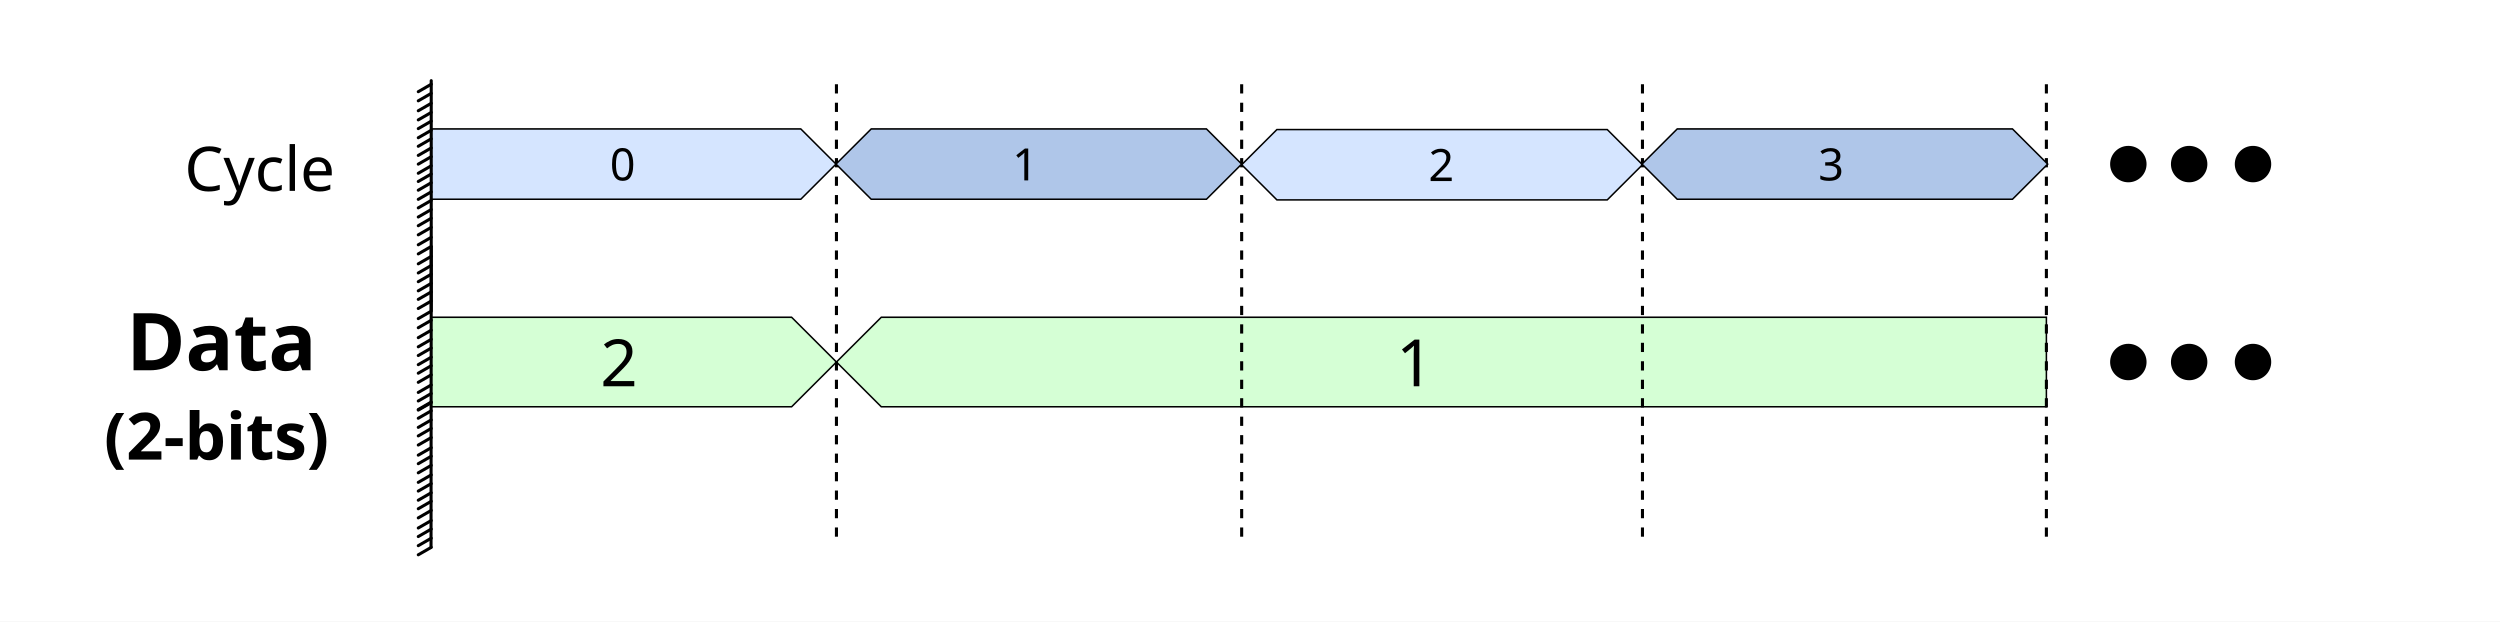
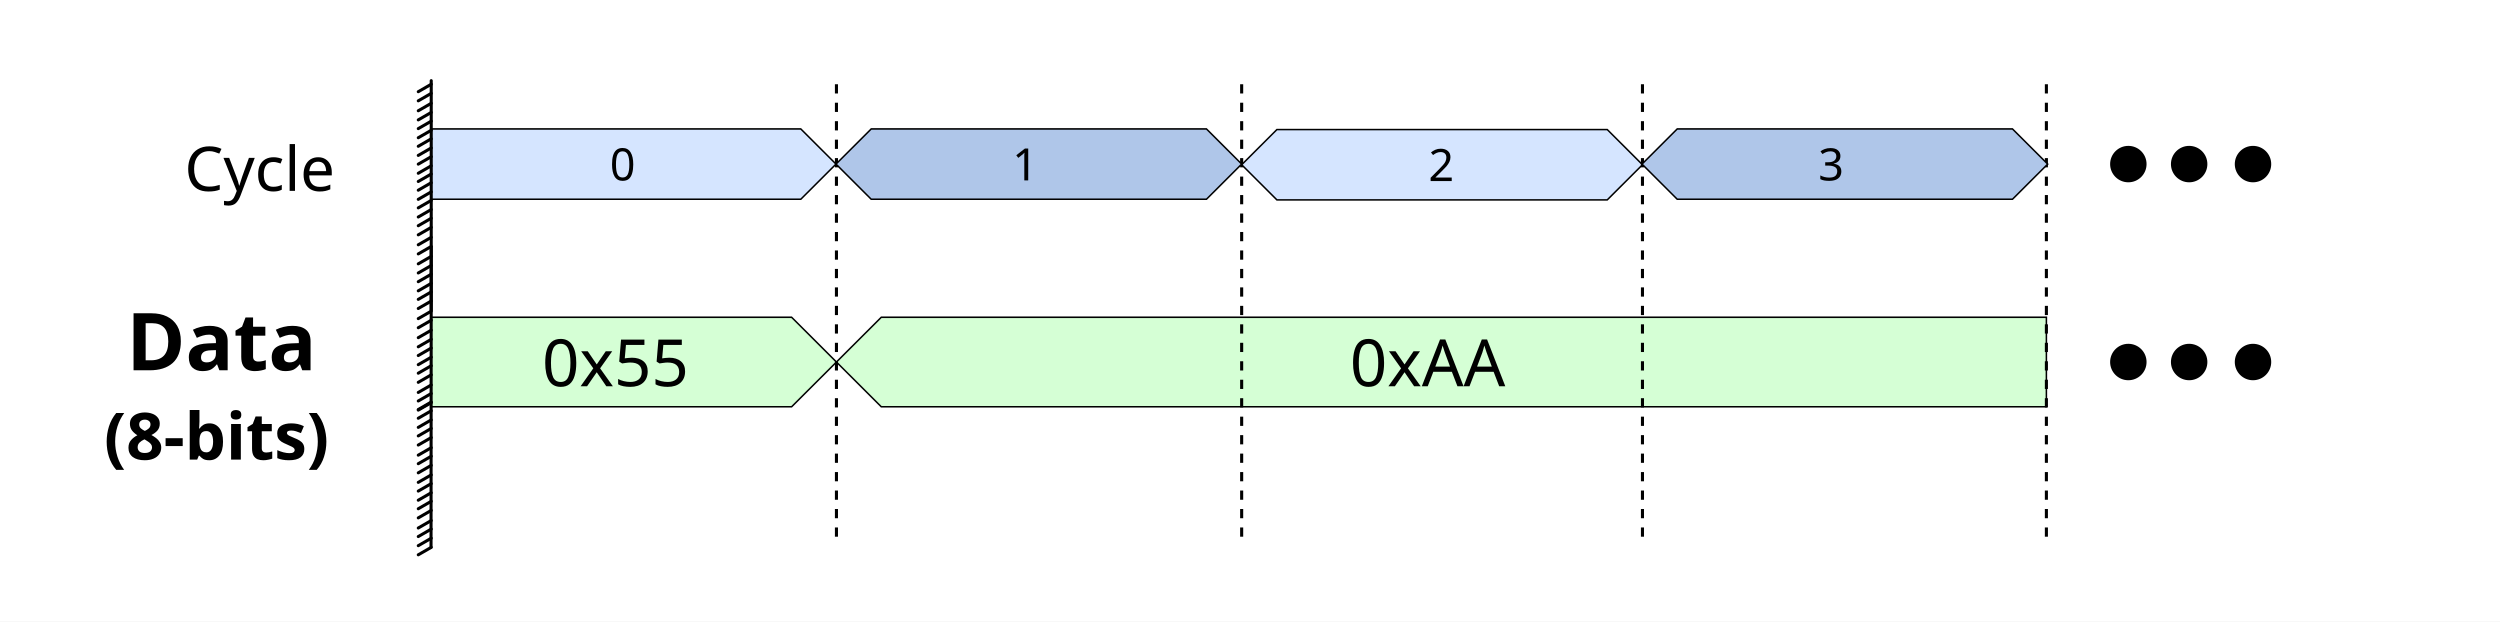
<svg xmlns="http://www.w3.org/2000/svg" width="429.668mm" height="106.817mm" viewBox="0 0 429.668 106.817" version="1.1" id="svg5" xml:space="preserve">
  <defs id="defs2">
    <marker style="overflow:visible" id="Arrow2Mstart" refX="0" refY="0" orient="auto">
      <path transform="scale(0.6)" d="M 8.719,4.034 -2.207,0.016 8.719,-4.002 c -1.745,2.372 -1.735,5.617 -6e-7,8.035 z" style="fill:context-stroke;fill-rule:evenodd;stroke:context-stroke;stroke-width:0.625;stroke-linejoin:round" id="path23755" />
    </marker>
    <marker style="overflow:visible" id="Arrow2Sstart" refX="0" refY="0" orient="auto">
      <path transform="matrix(0.3,0,0,0.3,-0.69,0)" d="M 8.719,4.034 -2.207,0.016 8.719,-4.002 c -1.745,2.372 -1.735,5.617 -6e-7,8.035 z" style="fill:context-stroke;fill-rule:evenodd;stroke:context-stroke;stroke-width:0.625;stroke-linejoin:round" id="path23761" />
    </marker>
    <marker style="overflow:visible" id="Arrow2Mend" refX="0" refY="0" orient="auto">
      <path transform="scale(-0.6)" d="M 8.719,4.034 -2.207,0.016 8.719,-4.002 c -1.745,2.372 -1.735,5.617 -6e-7,8.035 z" style="fill:context-stroke;fill-rule:evenodd;stroke:context-stroke;stroke-width:0.625;stroke-linejoin:round" id="path23758" />
    </marker>
    <marker style="overflow:visible" id="Arrow1Lstart" refX="0" refY="0" orient="auto">
      <path transform="matrix(0.8,0,0,0.8,10,0)" style="fill:context-stroke;fill-rule:evenodd;stroke:context-stroke;stroke-width:1pt" d="M 0,0 5,-5 -12.5,0 5,5 Z" id="path23731" />
    </marker>
  </defs>
  <g id="layer2" transform="translate(47.85024,-19.75511)" style="display:inline">
    <rect style="fill:#ffffff;stroke:none;stroke-width:0.738;stroke-linecap:round;stroke-linejoin:round;stroke-miterlimit:4;stroke-dasharray:none" id="rect20564" width="429.668" height="106.817" x="-47.85" y="19.755" />
  </g>
  <circle style="display:inline;fill:#000000;stroke:#000000;stroke-width:0.529" id="path4460" cx="365.792" cy="28.202" r="2.866" />
  <circle style="display:inline;fill:#000000;stroke:#000000;stroke-width:0.529" id="circle4514" cx="376.244" cy="28.202" r="2.866" />
  <circle style="display:inline;fill:#000000;stroke:#000000;stroke-width:0.529" id="circle4516" cx="387.217" cy="28.202" r="2.866" />
  <circle style="display:inline;fill:#000000;stroke:#000000;stroke-width:0.529" id="circle4518" cx="365.792" cy="62.22" r="2.866" />
  <circle style="display:inline;fill:#000000;stroke:#000000;stroke-width:0.529" id="circle4520" cx="376.244" cy="62.22" r="2.866" />
  <circle style="display:inline;fill:#000000;stroke:#000000;stroke-width:0.529" id="circle4522" cx="387.217" cy="62.22" r="2.866" />
  <g id="layer1" transform="translate(91.43458,-45.51135)" style="display:inline">
    <path id="path3698" style="fill:#d5ffd5;fill-opacity:1;stroke:#000000;stroke-width:0.265px;stroke-linecap:butt;stroke-linejoin:miter;stroke-opacity:1" d="m 260.273,115.423 v -7.692 -7.692 l -200.246,10e-6 -7.704,7.692 7.704,7.692 z" />
    <path id="path4817" style="fill:#d5ffd5;fill-opacity:1;stroke:#000000;stroke-width:0.265px;stroke-linecap:butt;stroke-linejoin:miter;stroke-opacity:1" d="m -17.321,115.423 v -7.692 -7.692 l 61.94,10e-6 7.704,7.692 -7.704,7.692 z" />
    <path style="fill:none;stroke:#000000;stroke-width:0.529;stroke-linecap:butt;stroke-linejoin:miter;stroke-miterlimit:4;stroke-dasharray:1.587, 1.587;stroke-dashoffset:0;stroke-opacity:1" d="M 121.967,59.99 V 137.849" id="path20441-7" />
    <path style="fill:none;stroke:#000000;stroke-width:0.529;stroke-linecap:butt;stroke-linejoin:miter;stroke-miterlimit:4;stroke-dasharray:1.587, 1.587;stroke-dashoffset:0;stroke-opacity:1" d="M 52.323,59.99 V 137.849" id="path20437-3" />
    <text xml:space="preserve" style="font-style:normal;font-weight:normal;font-size:10.583px;line-height:1.25;font-family:sans-serif;fill:#000000;fill-opacity:1;stroke:none;stroke-width:0.265" x="-59.73" y="78.316" id="text18437-9">
      <tspan id="tspan18435-1" style="stroke-width:0.265" x="-59.73" y="78.316">Cycle</tspan>
    </text>
    <path id="path18670-2" style="fill:#d5e5ff;fill-opacity:1;stroke:#000000;stroke-width:0.265px;stroke-linecap:butt;stroke-linejoin:miter;stroke-opacity:1" d="m 128.019,79.864 -6.051,-6.042 6.051,-6.042 h 56.781 l 6.051,6.042 -6.051,6.042 z" />
    <text xml:space="preserve" style="font-style:normal;font-weight:normal;font-size:7.687px;line-height:1.25;font-family:sans-serif;fill:#000000;fill-opacity:1;stroke:none;stroke-width:0.265" x="153.944" y="76.687" id="text18674-7" transform="scale(1.000788,0.9992122)">
      <tspan id="tspan18672-0" style="stroke-width:0.265" x="153.944" y="76.687">2</tspan>
    </text>
    <path id="path29161-9" style="fill:#afc6e9;fill-opacity:1;stroke:#000000;stroke-width:0.265px;stroke-linecap:butt;stroke-linejoin:miter;stroke-opacity:1" d="m 58.297,79.755 -6.051,-6.042 6.051,-6.042 h 57.619 l 6.051,6.042 -6.051,6.042 z" />
    <text xml:space="preserve" style="font-style:normal;font-weight:normal;font-size:7.687px;line-height:1.25;font-family:sans-serif;fill:#000000;fill-opacity:1;stroke:none;stroke-width:0.265" x="82.48" y="76.578" id="text29165-3" transform="scale(1.000788,0.9992122)">
      <tspan id="tspan29163-6" style="stroke-width:0.265" x="82.48" y="76.578">1</tspan>
    </text>
    <path id="path29167-0" style="fill:#d5e5ff;fill-opacity:1;stroke:#000000;stroke-width:0.265px;stroke-linecap:butt;stroke-linejoin:miter;stroke-opacity:1" d="m -17.321,79.755 v -6.042 -6.042 h 63.516 l 6.051,6.042 -6.051,6.042 z" />
    <text xml:space="preserve" style="font-style:normal;font-weight:normal;font-size:7.687px;line-height:1.25;font-family:sans-serif;fill:#000000;fill-opacity:1;stroke:none;stroke-width:0.265" x="13.371" y="76.578" id="text29171-6" transform="scale(1.000788,0.9992122)">
      <tspan id="tspan29169-2" style="stroke-width:0.265" x="13.371" y="76.578">0</tspan>
    </text>
    <path style="fill:none;stroke:#000000;stroke-width:0.529;stroke-linecap:round;stroke-linejoin:miter;stroke-miterlimit:4;stroke-dasharray:none;stroke-dashoffset:0;stroke-opacity:1" d="M -17.321,59.376 V 98.763" id="path20351-2" />
    <path style="fill:none;stroke:#000000;stroke-width:0.529;stroke-linecap:round;stroke-linejoin:miter;stroke-miterlimit:4;stroke-dasharray:none;stroke-opacity:1" d="m -17.321,59.99 -2.225,1.282" id="path47366-8" />
    <path style="fill:none;stroke:#000000;stroke-width:0.529;stroke-linecap:round;stroke-linejoin:miter;stroke-miterlimit:4;stroke-dasharray:none;stroke-opacity:1" d="m -17.321,61.559 -2.225,1.282" id="path47368-9" />
    <path style="fill:none;stroke:#000000;stroke-width:0.529;stroke-linecap:round;stroke-linejoin:miter;stroke-miterlimit:4;stroke-dasharray:none;stroke-opacity:1" d="m -17.321,63.266 -2.225,1.282" id="path47370-7" />
    <path style="fill:none;stroke:#000000;stroke-width:0.529;stroke-linecap:round;stroke-linejoin:miter;stroke-miterlimit:4;stroke-dasharray:none;stroke-opacity:1" d="m -17.321,64.835 -2.225,1.282" id="path47372-3" />
    <path style="fill:none;stroke:#000000;stroke-width:0.529;stroke-linecap:round;stroke-linejoin:miter;stroke-miterlimit:4;stroke-dasharray:none;stroke-opacity:1" d="m -17.321,66.335 -2.225,1.282" id="path47374-6" />
    <path style="fill:none;stroke:#000000;stroke-width:0.529;stroke-linecap:round;stroke-linejoin:miter;stroke-miterlimit:4;stroke-dasharray:none;stroke-opacity:1" d="m -17.321,67.903 -2.225,1.282" id="path47376-1" />
    <path style="fill:none;stroke:#000000;stroke-width:0.529;stroke-linecap:round;stroke-linejoin:miter;stroke-miterlimit:4;stroke-dasharray:none;stroke-opacity:1" d="m -17.321,69.371 -2.225,1.282" id="path47378-2" />
    <path style="fill:none;stroke:#000000;stroke-width:0.529;stroke-linecap:round;stroke-linejoin:miter;stroke-miterlimit:4;stroke-dasharray:none;stroke-opacity:1" d="m -17.321,70.94 -2.225,1.282" id="path47380-9" />
    <path style="fill:none;stroke:#000000;stroke-width:0.529;stroke-linecap:round;stroke-linejoin:miter;stroke-miterlimit:4;stroke-dasharray:none;stroke-opacity:1" d="m -17.321,72.44 -2.225,1.282" id="path47382-3" />
    <path style="fill:none;stroke:#000000;stroke-width:0.529;stroke-linecap:round;stroke-linejoin:miter;stroke-miterlimit:4;stroke-dasharray:none;stroke-opacity:1" d="m -17.321,74.008 -2.225,1.282" id="path47384-1" />
    <path style="fill:none;stroke:#000000;stroke-width:0.529;stroke-linecap:round;stroke-linejoin:miter;stroke-miterlimit:4;stroke-dasharray:none;stroke-opacity:1" d="m -17.321,75.419 -2.225,1.282" id="path47386-9" />
    <path style="fill:none;stroke:#000000;stroke-width:0.529;stroke-linecap:round;stroke-linejoin:miter;stroke-miterlimit:4;stroke-dasharray:none;stroke-opacity:1" d="m -17.321,76.919 -2.225,1.282" id="path47388-4" />
    <path style="fill:none;stroke:#000000;stroke-width:0.529;stroke-linecap:round;stroke-linejoin:miter;stroke-miterlimit:4;stroke-dasharray:none;stroke-opacity:1" d="m -17.321,78.488 -2.225,1.282" id="path47390-7" />
    <path style="fill:none;stroke:#000000;stroke-width:0.529;stroke-linecap:round;stroke-linejoin:miter;stroke-miterlimit:4;stroke-dasharray:none;stroke-opacity:1" d="m -17.321,79.955 -2.225,1.282" id="path47392-8" />
    <path style="fill:none;stroke:#000000;stroke-width:0.529;stroke-linecap:round;stroke-linejoin:miter;stroke-miterlimit:4;stroke-dasharray:none;stroke-opacity:1" d="m -17.321,81.524 -2.225,1.282" id="path47394-4" />
    <path style="fill:none;stroke:#000000;stroke-width:0.529;stroke-linecap:round;stroke-linejoin:miter;stroke-miterlimit:4;stroke-dasharray:none;stroke-opacity:1" d="m -17.321,83.024 -2.225,1.282" id="path47396-5" />
    <path style="fill:none;stroke:#000000;stroke-width:0.529;stroke-linecap:round;stroke-linejoin:miter;stroke-miterlimit:4;stroke-dasharray:none;stroke-opacity:1" d="m -17.321,84.592 -2.225,1.282" id="path47398-0" />
    <path style="fill:none;stroke:#000000;stroke-width:0.529;stroke-linecap:round;stroke-linejoin:miter;stroke-miterlimit:4;stroke-dasharray:none;stroke-opacity:1" d="m -17.321,86.3 -2.225,1.282" id="path47400-3" />
    <path style="fill:none;stroke:#000000;stroke-width:0.529;stroke-linecap:round;stroke-linejoin:miter;stroke-miterlimit:4;stroke-dasharray:none;stroke-opacity:1" d="m -17.321,87.869 -2.225,1.282" id="path47402-6" />
    <path style="fill:none;stroke:#000000;stroke-width:0.529;stroke-linecap:butt;stroke-linejoin:miter;stroke-miterlimit:4;stroke-dasharray:1.587, 1.587;stroke-dashoffset:0;stroke-opacity:1" d="M 190.851,59.99 V 137.849" id="path4575" />
    <path style="fill:none;stroke:#000000;stroke-width:0.529;stroke-linecap:butt;stroke-linejoin:miter;stroke-miterlimit:4;stroke-dasharray:1.587, 1.587;stroke-dashoffset:0;stroke-opacity:1" d="M 260.273,59.99 V 137.849" id="path4579" />
    <path style="fill:none;stroke:#000000;stroke-width:0.529;stroke-linecap:round;stroke-linejoin:miter;stroke-miterlimit:4;stroke-dasharray:none;stroke-opacity:1" d="m -17.321,89.576 -2.225,1.282" id="path4847" />
    <path style="fill:none;stroke:#000000;stroke-width:0.529;stroke-linecap:round;stroke-linejoin:miter;stroke-miterlimit:4;stroke-dasharray:none;stroke-opacity:1" d="m -17.321,91.145 -2.225,1.282" id="path4849" />
    <path style="fill:none;stroke:#000000;stroke-width:0.529;stroke-linecap:round;stroke-linejoin:miter;stroke-miterlimit:4;stroke-dasharray:none;stroke-opacity:1" d="m -17.321,92.644 -2.225,1.282" id="path4851" />
    <path style="fill:none;stroke:#000000;stroke-width:0.529;stroke-linecap:round;stroke-linejoin:miter;stroke-miterlimit:4;stroke-dasharray:none;stroke-opacity:1" d="m -17.321,94.213 -2.225,1.282" id="path4853" />
    <path style="fill:none;stroke:#000000;stroke-width:0.529;stroke-linecap:round;stroke-linejoin:miter;stroke-miterlimit:4;stroke-dasharray:none;stroke-opacity:1" d="m -17.321,95.681 -2.225,1.282" id="path4855" />
    <path style="fill:none;stroke:#000000;stroke-width:0.529;stroke-linecap:round;stroke-linejoin:miter;stroke-miterlimit:4;stroke-dasharray:none;stroke-opacity:1" d="m -17.321,97.25 -2.225,1.282" id="path4857" />
    <path style="fill:none;stroke:#000000;stroke-width:0.529;stroke-linecap:round;stroke-linejoin:miter;stroke-miterlimit:4;stroke-dasharray:none;stroke-dashoffset:0;stroke-opacity:1" d="m -17.321,87.965 -0.034,51.594" id="path4909" />
    <text xml:space="preserve" style="font-style:normal;font-weight:normal;font-size:13.724px;line-height:1.25;font-family:sans-serif;text-align:center;text-anchor:middle;fill:#000000;fill-opacity:1;stroke:none;stroke-width:0.343" x="-44.45" y="109.153" id="text5118">
      <tspan style="font-style:normal;font-variant:normal;font-weight:bold;font-stretch:normal;font-family:sans-serif;-inkscape-font-specification:'sans-serif Bold';text-align:center;text-anchor:middle;stroke-width:0.343" x="-44.45" y="109.153" id="tspan5116">Data</tspan>
    </text>
    <path style="fill:none;stroke:#000000;stroke-width:0.529;stroke-linecap:round;stroke-linejoin:miter;stroke-miterlimit:4;stroke-dasharray:none;stroke-opacity:1" d="m -17.321,98.989 -2.225,1.282" id="path6074" />
    <path style="fill:none;stroke:#000000;stroke-width:0.529;stroke-linecap:round;stroke-linejoin:miter;stroke-miterlimit:4;stroke-dasharray:none;stroke-opacity:1" d="m -17.321,100.557 -2.225,1.282" id="path6076" />
    <path style="fill:none;stroke:#000000;stroke-width:0.529;stroke-linecap:round;stroke-linejoin:miter;stroke-miterlimit:4;stroke-dasharray:none;stroke-opacity:1" d="m -17.321,102.265 -2.225,1.282" id="path6078" />
    <path style="fill:none;stroke:#000000;stroke-width:0.529;stroke-linecap:round;stroke-linejoin:miter;stroke-miterlimit:4;stroke-dasharray:none;stroke-opacity:1" d="m -17.321,103.834 -2.225,1.282" id="path6080" />
    <path style="fill:none;stroke:#000000;stroke-width:0.529;stroke-linecap:round;stroke-linejoin:miter;stroke-miterlimit:4;stroke-dasharray:none;stroke-opacity:1" d="m -17.321,105.333 -2.225,1.282" id="path6082" />
    <path style="fill:none;stroke:#000000;stroke-width:0.529;stroke-linecap:round;stroke-linejoin:miter;stroke-miterlimit:4;stroke-dasharray:none;stroke-opacity:1" d="m -17.321,106.902 -2.225,1.282" id="path6084" />
    <path style="fill:none;stroke:#000000;stroke-width:0.529;stroke-linecap:round;stroke-linejoin:miter;stroke-miterlimit:4;stroke-dasharray:none;stroke-opacity:1" d="m -17.321,108.37 -2.225,1.282" id="path6086" />
    <path style="fill:none;stroke:#000000;stroke-width:0.529;stroke-linecap:round;stroke-linejoin:miter;stroke-miterlimit:4;stroke-dasharray:none;stroke-opacity:1" d="m -17.321,109.938 -2.225,1.282" id="path6088" />
    <path style="fill:none;stroke:#000000;stroke-width:0.529;stroke-linecap:round;stroke-linejoin:miter;stroke-miterlimit:4;stroke-dasharray:none;stroke-opacity:1" d="m -17.321,111.678 -2.225,1.282" id="path1219" />
    <path style="fill:none;stroke:#000000;stroke-width:0.529;stroke-linecap:round;stroke-linejoin:miter;stroke-miterlimit:4;stroke-dasharray:none;stroke-opacity:1" d="m -17.321,113.145 -2.225,1.282" id="path1221" />
    <path style="fill:none;stroke:#000000;stroke-width:0.529;stroke-linecap:round;stroke-linejoin:miter;stroke-miterlimit:4;stroke-dasharray:none;stroke-opacity:1" d="m -17.321,114.714 -2.225,1.282" id="path1223" />
    <path style="fill:none;stroke:#000000;stroke-width:0.529;stroke-linecap:round;stroke-linejoin:miter;stroke-miterlimit:4;stroke-dasharray:none;stroke-opacity:1" d="m -17.321,114.613 -2.225,1.282" id="path1460" />
    <path style="fill:none;stroke:#000000;stroke-width:0.529;stroke-linecap:round;stroke-linejoin:miter;stroke-miterlimit:4;stroke-dasharray:none;stroke-opacity:1" d="m -17.321,116.113 -2.225,1.282" id="path1462" />
    <path style="fill:none;stroke:#000000;stroke-width:0.529;stroke-linecap:round;stroke-linejoin:miter;stroke-miterlimit:4;stroke-dasharray:none;stroke-opacity:1" d="m -17.321,117.681 -2.225,1.282" id="path1464" />
    <path style="fill:none;stroke:#000000;stroke-width:0.529;stroke-linecap:round;stroke-linejoin:miter;stroke-miterlimit:4;stroke-dasharray:none;stroke-opacity:1" d="m -17.321,119.149 -2.225,1.282" id="path1466" />
    <path style="fill:none;stroke:#000000;stroke-width:0.529;stroke-linecap:round;stroke-linejoin:miter;stroke-miterlimit:4;stroke-dasharray:none;stroke-opacity:1" d="m -17.321,120.718 -2.225,1.282" id="path1468" />
    <path style="fill:none;stroke:#000000;stroke-width:0.529;stroke-linecap:round;stroke-linejoin:miter;stroke-miterlimit:4;stroke-dasharray:none;stroke-opacity:1" d="m -17.321,122.457 -2.225,1.282" id="path1470" />
    <path style="fill:none;stroke:#000000;stroke-width:0.529;stroke-linecap:round;stroke-linejoin:miter;stroke-miterlimit:4;stroke-dasharray:none;stroke-opacity:1" d="m -17.321,123.925 -2.225,1.282" id="path1472" />
    <path style="fill:none;stroke:#000000;stroke-width:0.529;stroke-linecap:round;stroke-linejoin:miter;stroke-miterlimit:4;stroke-dasharray:none;stroke-opacity:1" d="m -17.321,125.494 -2.225,1.282" id="path1474" />
    <path style="fill:none;stroke:#000000;stroke-width:0.529;stroke-linecap:round;stroke-linejoin:miter;stroke-miterlimit:4;stroke-dasharray:none;stroke-opacity:1" d="m -17.321,127.132 -2.225,1.282" id="path1476" />
    <path style="fill:none;stroke:#000000;stroke-width:0.529;stroke-linecap:round;stroke-linejoin:miter;stroke-miterlimit:4;stroke-dasharray:none;stroke-opacity:1" d="m -17.321,128.631 -2.225,1.282" id="path1478" />
    <path style="fill:none;stroke:#000000;stroke-width:0.529;stroke-linecap:round;stroke-linejoin:miter;stroke-miterlimit:4;stroke-dasharray:none;stroke-opacity:1" d="m -17.321,130.2 -2.225,1.282" id="path1480" />
    <path style="fill:none;stroke:#000000;stroke-width:0.529;stroke-linecap:round;stroke-linejoin:miter;stroke-miterlimit:4;stroke-dasharray:none;stroke-opacity:1" d="m -17.321,131.668 -2.225,1.282" id="path1482" />
    <path style="fill:none;stroke:#000000;stroke-width:0.529;stroke-linecap:round;stroke-linejoin:miter;stroke-miterlimit:4;stroke-dasharray:none;stroke-opacity:1" d="m -17.321,133.237 -2.225,1.282" id="path1484" />
    <path style="fill:none;stroke:#000000;stroke-width:0.529;stroke-linecap:round;stroke-linejoin:miter;stroke-miterlimit:4;stroke-dasharray:none;stroke-opacity:1" d="m -17.321,134.976 -2.225,1.282" id="path1486" />
    <path style="fill:none;stroke:#000000;stroke-width:0.529;stroke-linecap:round;stroke-linejoin:miter;stroke-miterlimit:4;stroke-dasharray:none;stroke-opacity:1" d="m -17.321,136.444 -2.225,1.282" id="path1488" />
    <path style="fill:none;stroke:#000000;stroke-width:0.529;stroke-linecap:round;stroke-linejoin:miter;stroke-miterlimit:4;stroke-dasharray:none;stroke-opacity:1" d="m -17.321,138.012 -2.225,1.282" id="path1490" />
    <path style="fill:none;stroke:#000000;stroke-width:0.529;stroke-linecap:round;stroke-linejoin:miter;stroke-miterlimit:4;stroke-dasharray:none;stroke-opacity:1" d="m -17.321,139.581 -2.225,1.282" id="path1492" />
    <text xml:space="preserve" style="font-style:normal;font-weight:normal;font-size:11.225px;line-height:1.25;font-family:sans-serif;fill:#000000;fill-opacity:1;stroke:none;stroke-width:0.386" x="51.441" y="159.821" id="text1670" transform="scale(1.000788,0.9992122)">
      <tspan id="tspan1668" style="font-style:normal;font-variant:normal;font-weight:bold;font-stretch:normal;font-family:sans-serif;-inkscape-font-specification:'sans-serif Bold';stroke-width:0.386" x="51.441" y="159.821" />
    </text>
    <text xml:space="preserve" style="font-style:normal;font-weight:normal;font-size:11.225px;line-height:1.25;font-family:sans-serif;fill:#000000;fill-opacity:1;stroke:none;stroke-width:0.386" x="-73.496" y="124.601" id="text6250" transform="scale(1.000788,0.9992122)">
-       <tspan id="tspan6248" style="font-style:normal;font-variant:normal;font-weight:bold;font-stretch:normal;font-family:sans-serif;-inkscape-font-specification:'sans-serif Bold';stroke-width:0.386" x="-73.496" y="124.601">(2-bits)</tspan>
+       <tspan id="tspan6248" style="font-style:normal;font-variant:normal;font-weight:bold;font-stretch:normal;font-family:sans-serif;-inkscape-font-specification:'sans-serif Bold';stroke-width:0.386" x="-73.496" y="124.601">(8-bits)</tspan>
    </text>
-     <text xml:space="preserve" style="font-style:normal;font-variant:normal;font-weight:bold;font-stretch:normal;font-size:11.225px;line-height:1.25;font-family:sans-serif;-inkscape-font-specification:'sans-serif Bold';fill:#000000;fill-opacity:1;stroke:none;stroke-width:0.386" x="11.734" y="111.981" id="text1662" transform="scale(1.000788,0.9992122)">
-       <tspan id="tspan1660" style="font-style:normal;font-variant:normal;font-weight:normal;font-stretch:normal;font-family:sans-serif;-inkscape-font-specification:sans-serif;stroke-width:0.386" x="11.734" y="111.981">2</tspan>
+     <text xml:space="preserve" style="font-style:normal;font-variant:normal;font-weight:bold;font-stretch:normal;font-size:11.225px;line-height:1.25;font-family:sans-serif;-inkscape-font-specification:'sans-serif Bold';fill:#000000;fill-opacity:1;stroke:none;stroke-width:0.386" x="1.726" y="111.981" id="text1662" transform="scale(1.000788,0.9992122)">
+       <tspan id="tspan1660" style="font-style:normal;font-variant:normal;font-weight:normal;font-stretch:normal;font-family:sans-serif;-inkscape-font-specification:sans-serif;stroke-width:0.386" x="1.726" y="111.981">0x55</tspan>
    </text>
-     <text xml:space="preserve" style="font-style:normal;font-variant:normal;font-weight:bold;font-stretch:normal;font-size:11.225px;line-height:1.25;font-family:sans-serif;-inkscape-font-specification:'sans-serif Bold';fill:#000000;fill-opacity:1;stroke:none;stroke-width:0.386" x="148.401" y="111.981" id="text3702" transform="scale(1.000788,0.9992122)">
-       <tspan id="tspan3700" style="font-style:normal;font-variant:normal;font-weight:normal;font-stretch:normal;font-family:sans-serif;-inkscape-font-specification:sans-serif;stroke-width:0.386" x="148.401" y="111.981">1</tspan>
+     <text xml:space="preserve" style="font-style:normal;font-variant:normal;font-weight:bold;font-stretch:normal;font-size:11.225px;line-height:1.25;font-family:sans-serif;-inkscape-font-specification:'sans-serif Bold';fill:#000000;fill-opacity:1;stroke:none;stroke-width:0.386" x="140.455" y="111.981" id="text3702" transform="scale(1.000788,0.9992122)">
+       <tspan id="tspan3700" style="font-style:normal;font-variant:normal;font-weight:normal;font-stretch:normal;font-family:sans-serif;-inkscape-font-specification:sans-serif;stroke-width:0.386" x="140.455" y="111.981">0xAA</tspan>
    </text>
    <path id="path3704" style="fill:#afc6e9;fill-opacity:1;stroke:#000000;stroke-width:0.265px;stroke-linecap:butt;stroke-linejoin:miter;stroke-opacity:1" d="m 196.825,79.755 -6.051,-6.042 6.051,-6.042 H 254.444 l 6.051,6.042 -6.051,6.042 z" />
    <text xml:space="preserve" style="font-style:normal;font-weight:normal;font-size:7.687px;line-height:1.25;font-family:sans-serif;fill:#000000;fill-opacity:1;stroke:none;stroke-width:0.265" x="220.898" y="76.578" id="text3708" transform="scale(1.000788,0.9992122)">
      <tspan id="tspan3706" style="stroke-width:0.265" x="220.898" y="76.578">3</tspan>
    </text>
  </g>
</svg>
